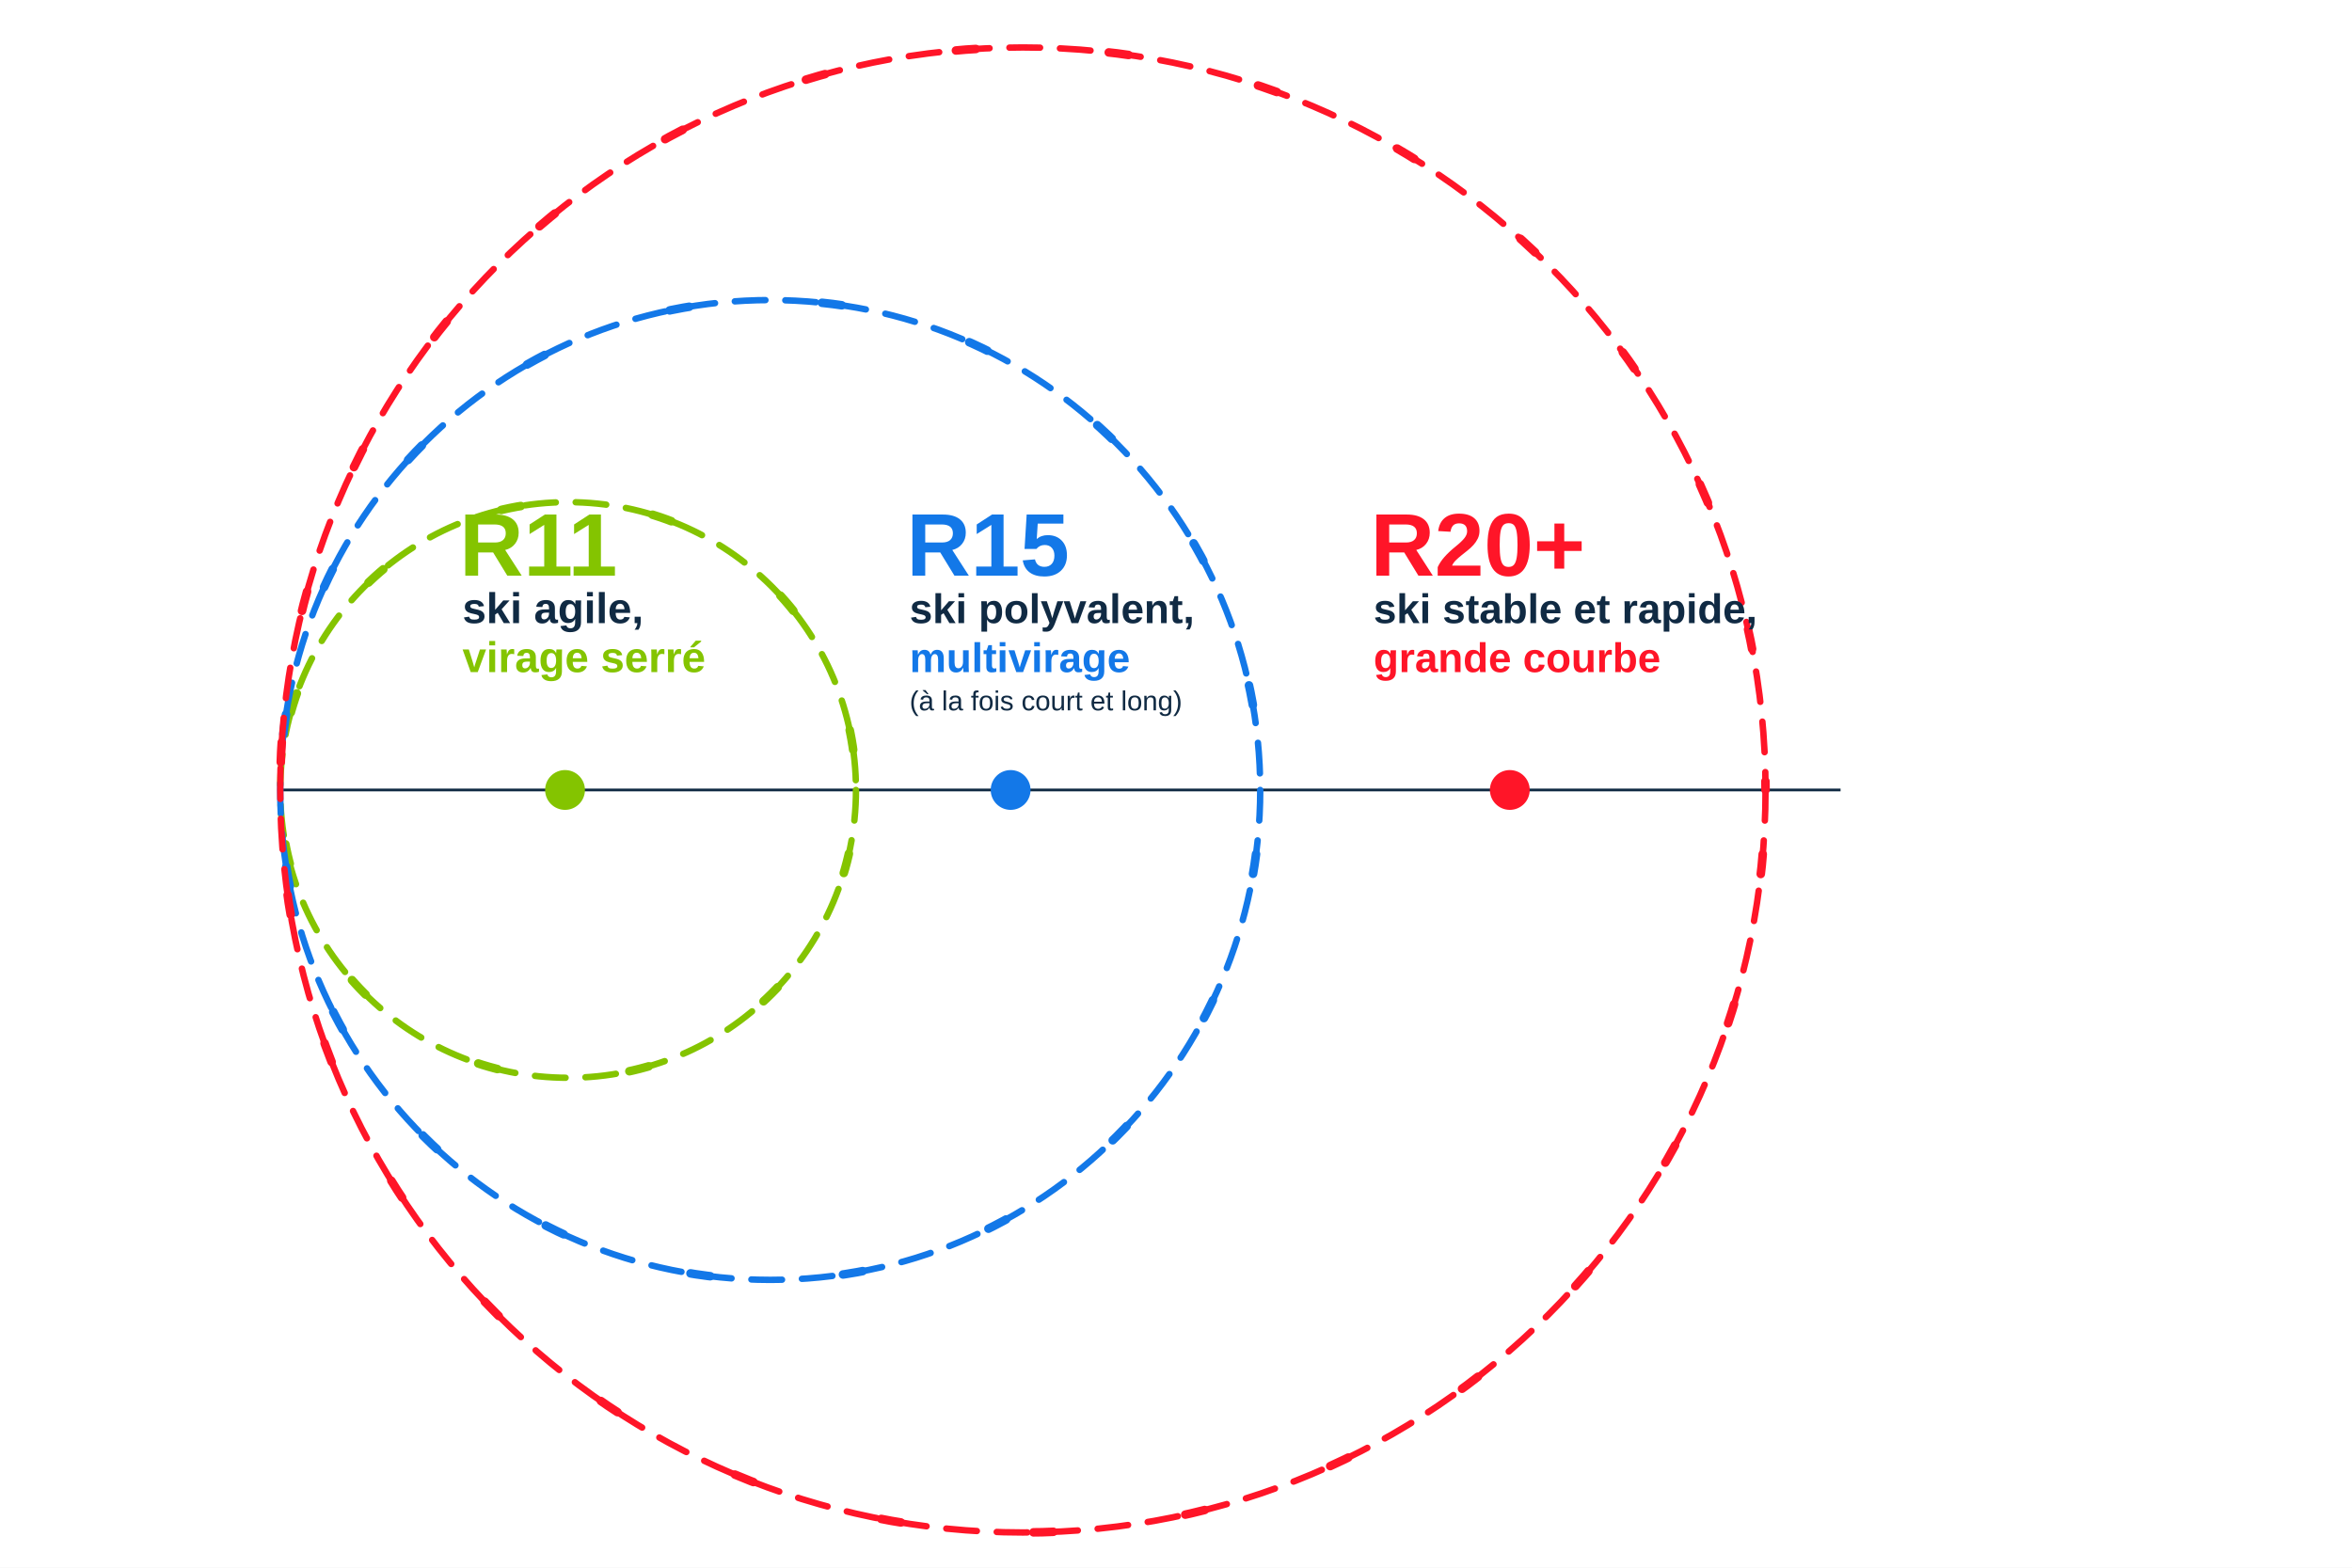
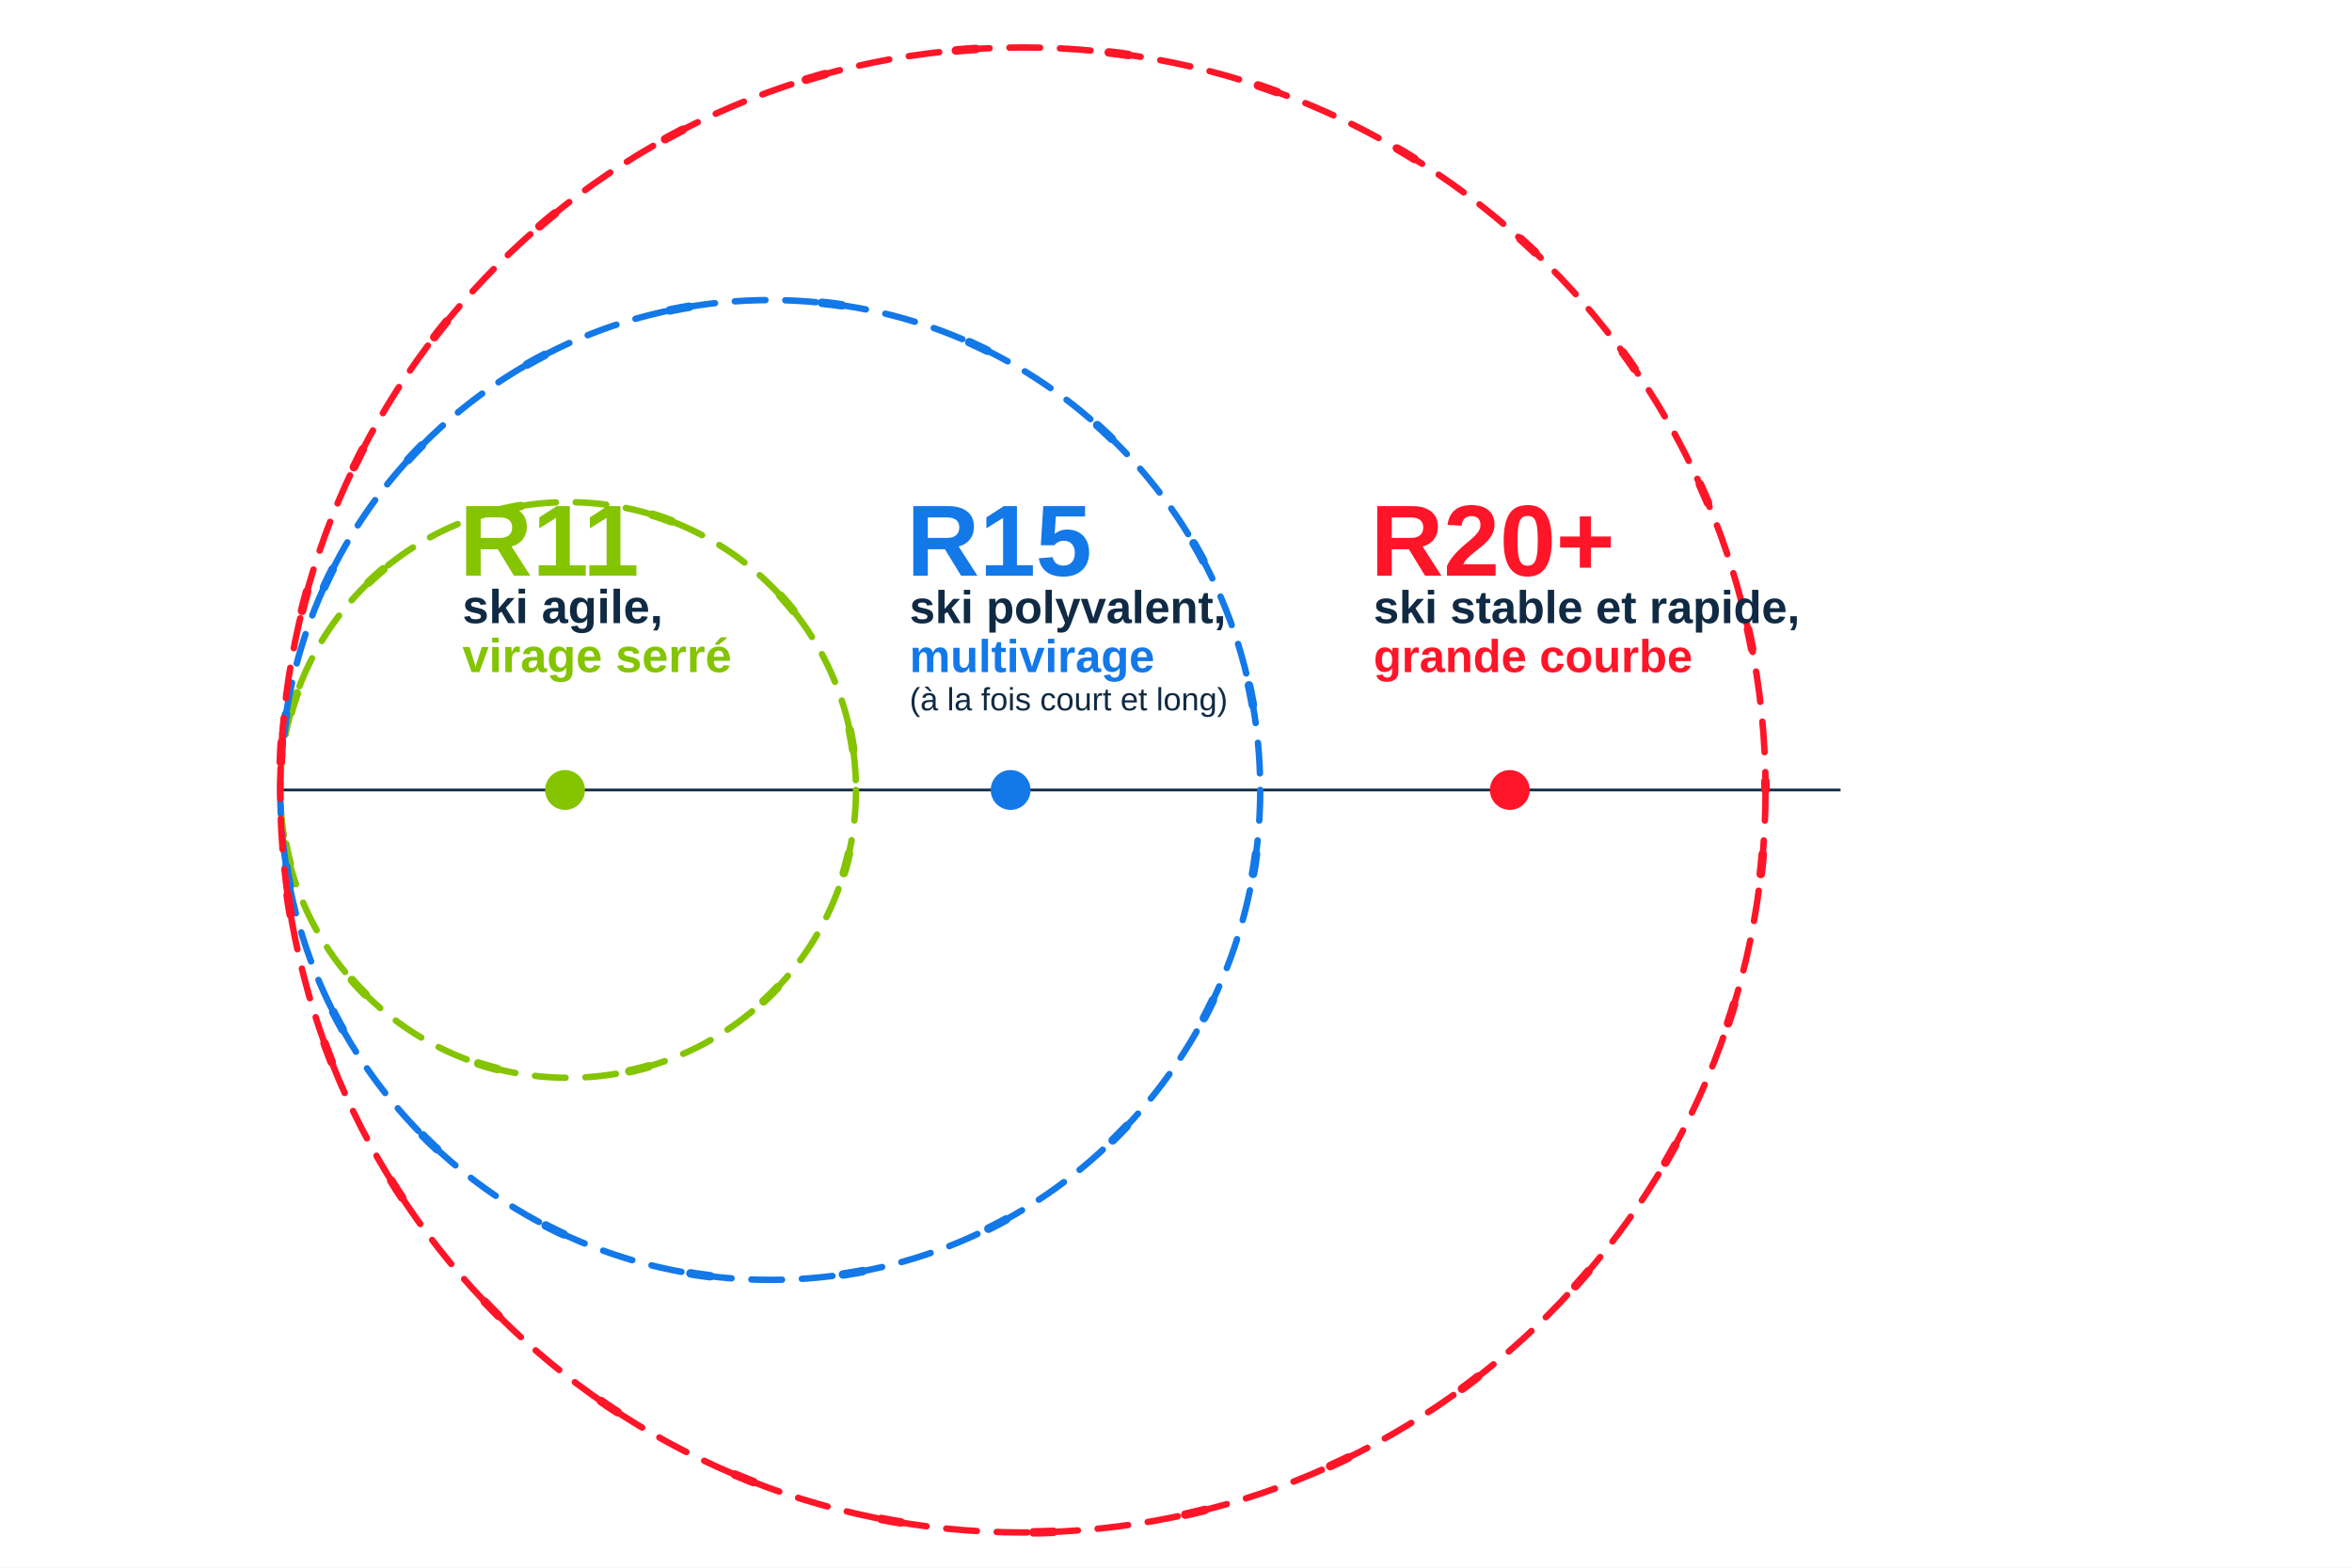
<svg xmlns="http://www.w3.org/2000/svg" viewBox="0 0 1536 1024" role="img" aria-labelledby="title desc">
  <rect width="1536" height="1024" fill="#ffffff" />
  <defs>
    <filter id="skiShadow" x="-50%" y="-20%" width="200%" height="140%">
      <feDropShadow dx="0" dy="7" stdDeviation="7" flood-color="#14242b" flood-opacity=".18" />
    </filter>
  </defs>
  <line x1="183" y1="516" x2="1202" y2="516" stroke="#102a43" stroke-width="1.8" />
  <circle cx="371" cy="516" r="188" fill="none" stroke="#84c400" stroke-width="4.2" stroke-dasharray="20 13" stroke-linecap="round" />
  <circle cx="371" cy="516" r="188" fill="none" stroke="#84c400" stroke-width="5.6" pathLength="100" stroke-dasharray="13 87" stroke-dashoffset="-42" stroke-linecap="round" />
  <circle cx="503" cy="516" r="320" fill="none" stroke="#1378e8" stroke-width="4.2" stroke-dasharray="20 13" stroke-linecap="round" />
  <circle cx="503" cy="516" r="320" fill="none" stroke="#1378e8" stroke-width="5.6" pathLength="100" stroke-dasharray="13 87" stroke-dashoffset="-42" stroke-linecap="round" />
  <circle cx="668" cy="516" r="485" fill="none" stroke="#ff1528" stroke-width="4.2" stroke-dasharray="20 13" stroke-linecap="round" />
  <circle cx="668" cy="516" r="485" fill="none" stroke="#ff1528" stroke-width="5.6" pathLength="100" stroke-dasharray="13 87" stroke-dashoffset="-42" stroke-linecap="round" />
  <circle cx="369" cy="516" r="13" fill="#84c400" />
  <circle cx="660" cy="516" r="13" fill="#1378e8" />
  <circle cx="986" cy="516" r="13" fill="#ff1528" />
  <g font-family="Arial, Helvetica, sans-serif">
    <g transform="translate(300 376)">
-       <text x="0" y="0" font-size="58" font-weight="900" fill="#84c400">R11</text>
-       <text x="2" y="31" font-size="28" font-weight="800" fill="#102a43">ski agile,</text>
-       <text x="2" y="63" font-size="28" font-weight="800" fill="#84c400">virage serré</text>
+       <text x="0" y="0" font-size="66" font-weight="900" fill="#84c400">R11</text>
+       <text x="2" y="31" font-size="31" font-weight="800" fill="#102a43">ski agile,</text>
+       <text x="2" y="63" font-size="31" font-weight="800" fill="#84c400">virage serré</text>
    </g>
    <g transform="translate(592 376)">
-       <text x="0" y="0" font-size="58" font-weight="900" fill="#1378e8">R15</text>
-       <text x="2" y="31" font-size="27" font-weight="800" fill="#102a43">ski polyvalent,</text>
-       <text x="2" y="63" font-size="27" font-weight="800" fill="#1378e8">multivirage</text>
-       <text x="2" y="88" font-size="18" font-weight="500" fill="#102a43">(à la fois court et long)</text>
+       <text x="0" y="0" font-size="66" font-weight="900" fill="#1378e8">R15</text>
+       <text x="2" y="31" font-size="30" font-weight="800" fill="#102a43">ski polyvalent,</text>
+       <text x="2" y="63" font-size="30" font-weight="800" fill="#1378e8">multivirage</text>
+       <text x="2" y="88" font-size="21" font-weight="500" fill="#102a43">(à la fois court et long)</text>
    </g>
    <g transform="translate(895 376)">
-       <text x="0" y="0" font-size="58" font-weight="900" fill="#ff1528">R20+</text>
-       <text x="2" y="31" font-size="27" font-weight="800" fill="#102a43">ski stable et rapide,</text>
-       <text x="2" y="63" font-size="27" font-weight="800" fill="#ff1528">grande courbe</text>
+       <text x="0" y="0" font-size="66" font-weight="900" fill="#ff1528">R20+</text>
+       <text x="2" y="31" font-size="30" font-weight="800" fill="#102a43">ski stable et rapide,</text>
+       <text x="2" y="63" font-size="30" font-weight="800" fill="#ff1528">grande courbe</text>
    </g>
  </g>
</svg>
